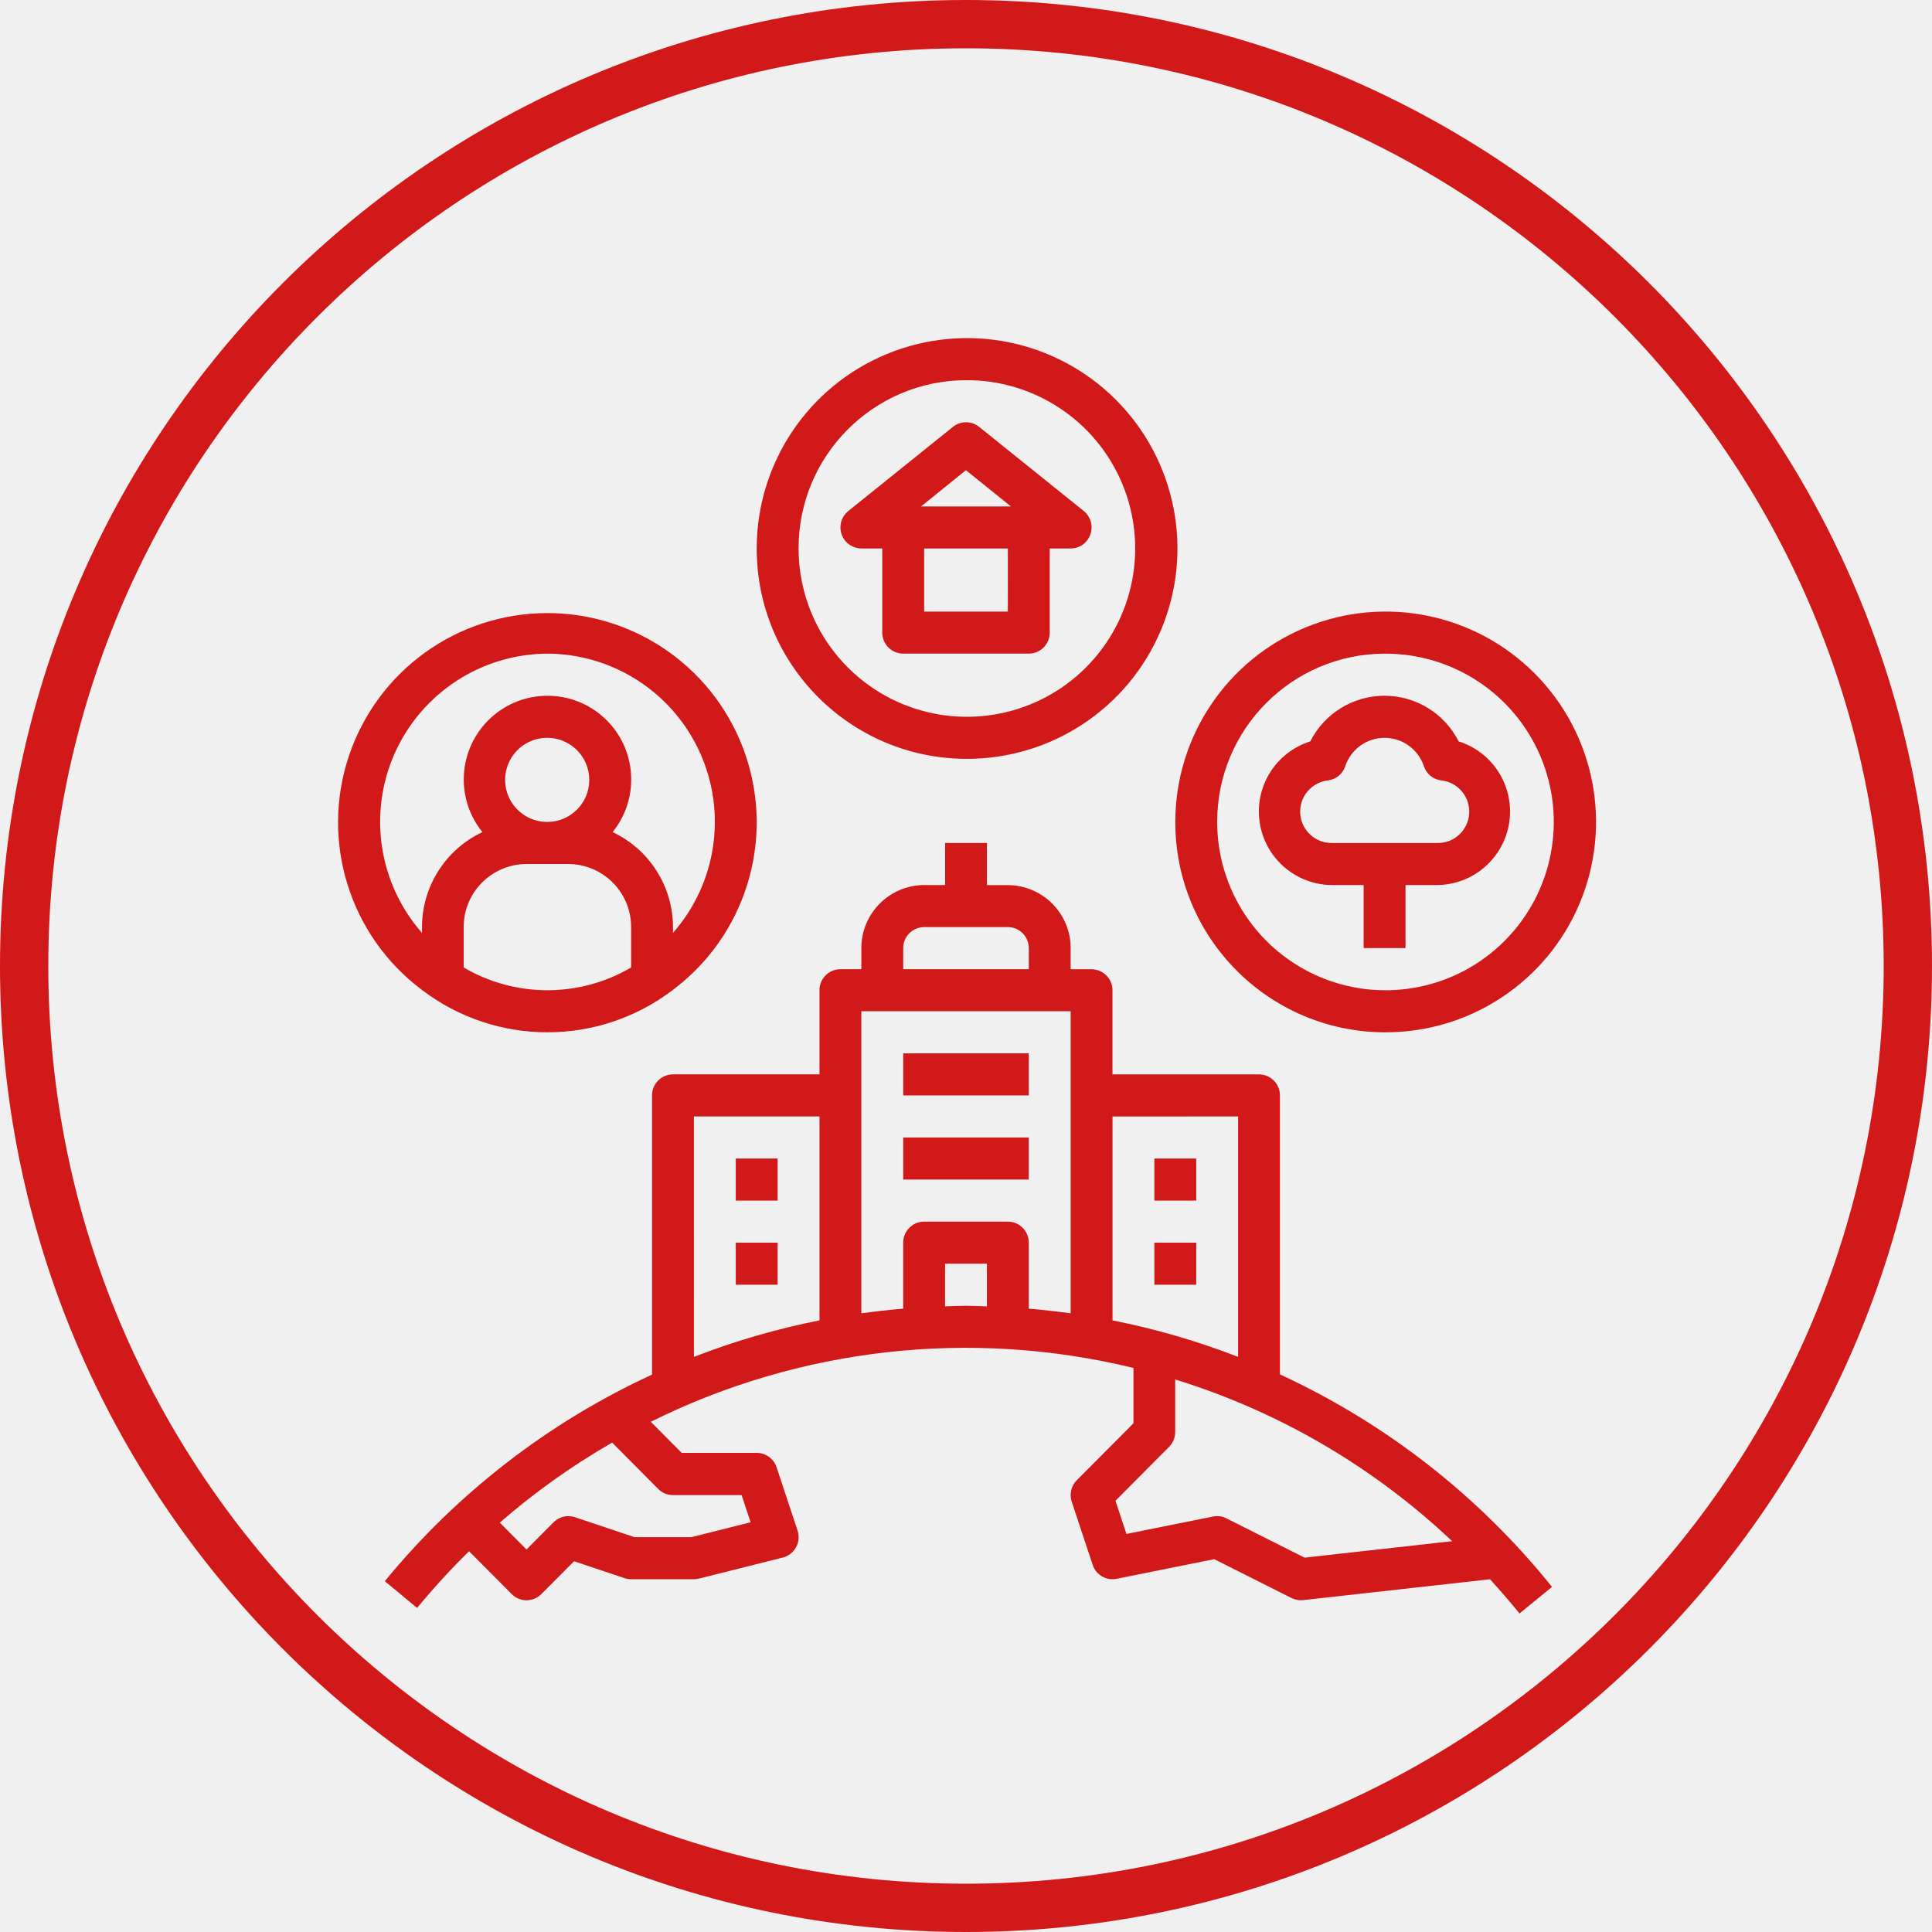
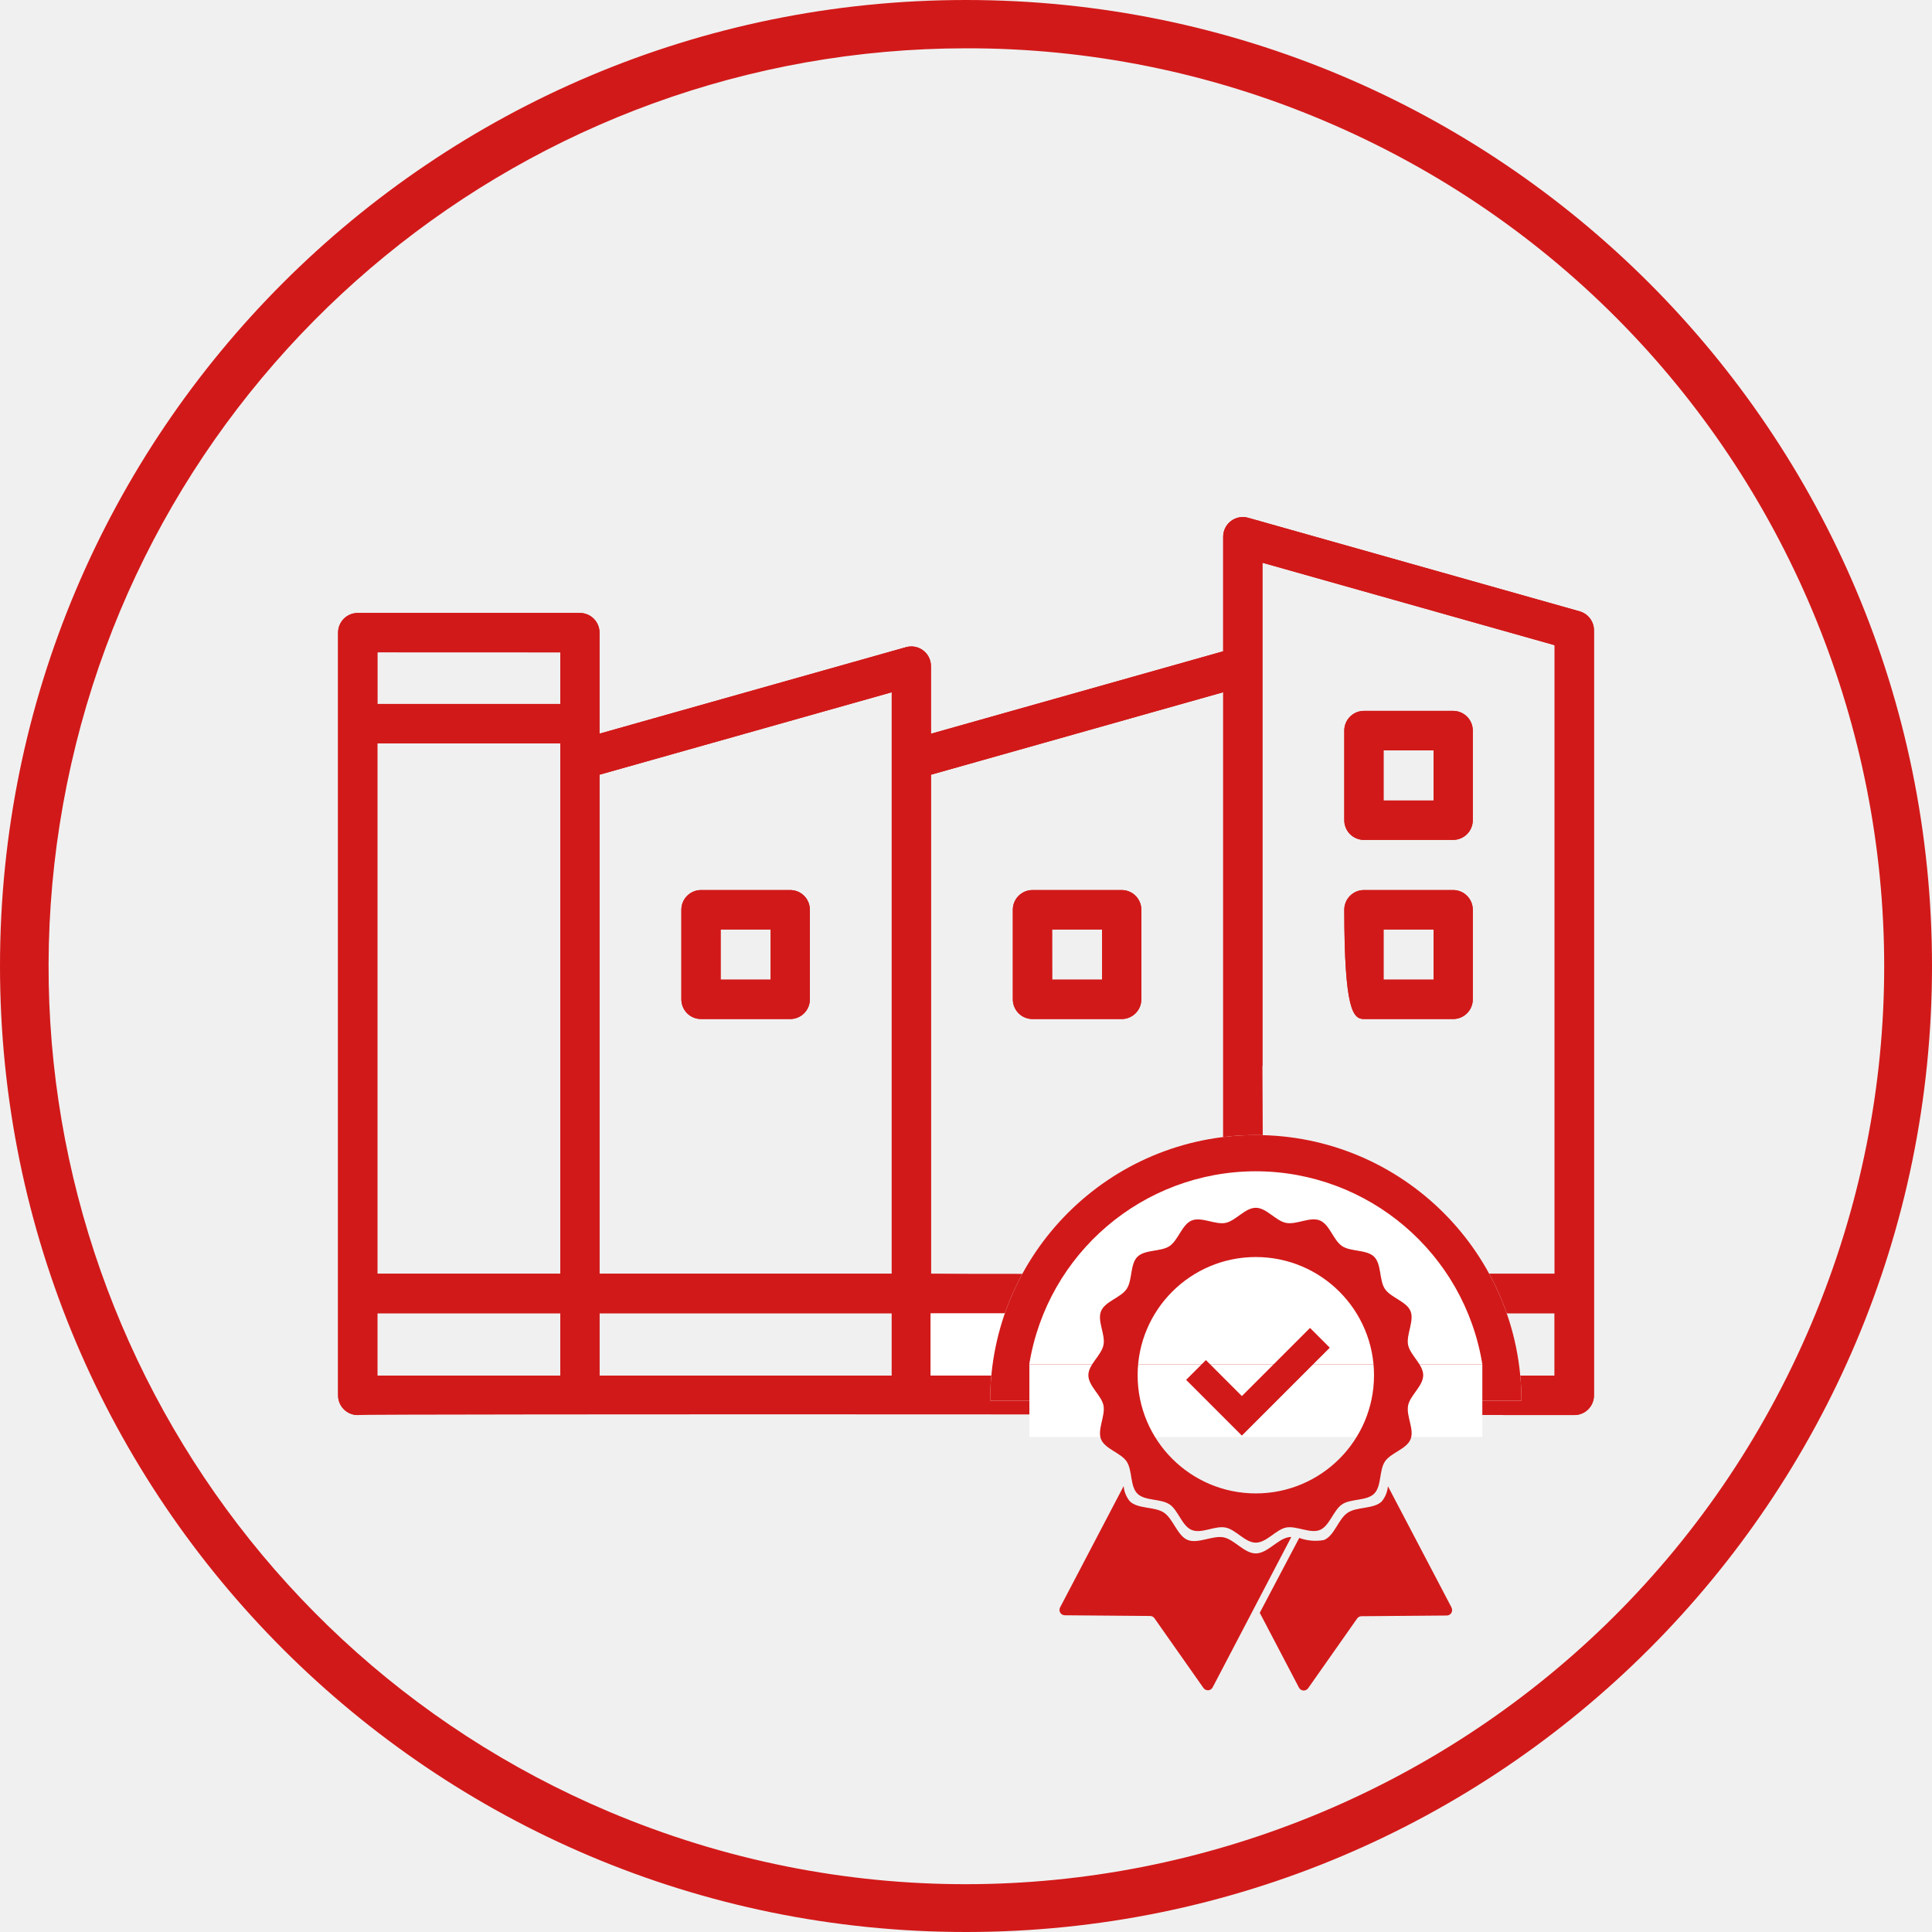
<svg xmlns="http://www.w3.org/2000/svg" width="80" height="80" viewBox="0 0 80 80">
-   <g id="Raggruppa_28696" data-name="Raggruppa 28696" transform="translate(-132 -32)">
+   <g id="Raggruppa_28715" data-name="Raggruppa 28715" transform="translate(-132 -32)">
    <g id="logo" transform="translate(109)">
      <rect id="Rettangolo_145801" data-name="Rettangolo 145801" width="80" height="80" transform="translate(23 32)" fill="none" />
-       <g id="noun-environment-3030829" transform="translate(-50.499 28.5)">
-         <path id="Tracciato_73461" data-name="Tracciato 73461" d="M90.966,146.911v.017h.022a8.565,8.565,0,0,0,10.355,0h.022v-.017a8.667,8.667,0,1,0-10.4,0Zm1.733-.926v-1.671a2.61,2.61,0,0,1,2.6-2.613h1.733a2.61,2.61,0,0,1,2.6,2.613v1.671a6.846,6.846,0,0,1-6.933,0Zm3.467-6.026a1.742,1.742,0,1,1,1.733-1.742A1.739,1.739,0,0,1,96.166,139.959Zm0-6.969a6.965,6.965,0,0,1,5.2,11.563v-.239a4.353,4.353,0,0,0-2.5-3.934,3.467,3.467,0,1,0-5.393,0,4.353,4.353,0,0,0-2.5,3.934v.239a6.965,6.965,0,0,1,5.2-11.563Z" transform="translate(0 -102.424)" fill="#d21919" />
-         <path id="Tracciato_73462" data-name="Tracciato 73462" d="M446.167,148.672a8.711,8.711,0,1,0-8.667-8.711A8.7,8.7,0,0,0,446.167,148.672Zm0-15.679a6.969,6.969,0,1,1-6.933,6.969A6.959,6.959,0,0,1,446.167,132.992Z" transform="translate(-315.334 -102.426)" fill="#d21919" />
-         <path id="Tracciato_73463" data-name="Tracciato 73463" d="M271.167,34.922a8.711,8.711,0,1,0-8.667-8.711A8.7,8.7,0,0,0,271.167,34.922Zm0-15.679a6.969,6.969,0,1,1-6.933,6.969A6.959,6.959,0,0,1,271.167,19.242Z" transform="translate(-157.667 0)" fill="#d21919" />
-         <path id="Tracciato_73464" data-name="Tracciato 73464" d="M475.528,174.09h1.3V176.7h1.733V174.09h1.3a3.045,3.045,0,0,0,.9-5.949,3.441,3.441,0,0,0-6.143,0,3.045,3.045,0,0,0,.905,5.949Zm-.169-4.334a.867.867,0,0,0,.706-.581,1.714,1.714,0,0,1,3.258,0,.866.866,0,0,0,.706.581,1.3,1.3,0,0,1-.169,2.593h-4.333a1.3,1.3,0,0,1-.169-2.592Z" transform="translate(-346.863 -133.942)" fill="#d21919" />
-         <path id="Tracciato_73465" data-name="Tracciato 73465" d="M299.236,57.725v3.484a.869.869,0,0,0,.867.871h5.2a.869.869,0,0,0,.867-.871V57.725h.867a.865.865,0,0,0,.817-.583.875.875,0,0,0-.275-.969l-4.333-3.484a.865.865,0,0,0-1.083,0l-4.333,3.484a.872.872,0,0,0,.542,1.552Zm5.2,2.613H300.97V57.725h3.467ZM302.7,54.485l1.863,1.5H300.84Z" transform="translate(-189.204 -31.514)" fill="#d21919" />
-         <path id="Tracciato_73466" data-name="Tracciato 73466" d="M323.75,315h5.2v1.742h-5.2Z" transform="translate(-212.851 -267.883)" fill="#d21919" />
-         <path id="Tracciato_73467" data-name="Tracciato 73467" d="M323.75,350h5.2v1.742h-5.2Z" transform="translate(-212.851 -299.399)" fill="#d21919" />
-         <path id="Tracciato_73468" data-name="Tracciato 73468" d="M428.75,358.75h1.733v1.742H428.75Z" transform="translate(-307.451 -307.278)" fill="#d21919" />
-         <path id="Tracciato_73469" data-name="Tracciato 73469" d="M428.75,393.75h1.733v1.742H428.75Z" transform="translate(-307.451 -338.794)" fill="#d21919" />
-         <path id="Tracciato_73470" data-name="Tracciato 73470" d="M253.75,358.75h1.733v1.742H253.75Z" transform="translate(-149.784 -307.278)" fill="#d21919" />
-         <path id="Tracciato_73471" data-name="Tracciato 73471" d="M253.75,393.75h1.733v1.742H253.75Z" transform="translate(-149.784 -338.794)" fill="#d21919" />
-         <path id="Tracciato_73472" data-name="Tracciato 73472" d="M135.653,253.887a.873.873,0,0,0-.209.891l.867,2.613a.865.865,0,0,0,.992.578l4.041-.813,3.2,1.609a.865.865,0,0,0,.483.087l7.736-.864c.419.459.828.929,1.221,1.417l1.348-1.1a31.215,31.215,0,0,0-11.267-8.8V237.953a.869.869,0,0,0-.867-.871h-6.067V233.6a.869.869,0,0,0-.867-.871H135.4v-.871a2.61,2.61,0,0,0-2.6-2.613h-.867V227.5H130.2v1.742h-.867a2.61,2.61,0,0,0-2.6,2.613v.871h-.867a.869.869,0,0,0-.867.871v3.484h-6.067a.869.869,0,0,0-.867.871v11.561A31.228,31.228,0,0,0,107,258.067l1.337,1.109a30,30,0,0,1,2.152-2.348l1.766,1.775a.863.863,0,0,0,1.226,0l1.355-1.361,2.091.7a.874.874,0,0,0,.275.044h2.6a.843.843,0,0,0,.21-.026l3.467-.871a.87.87,0,0,0,.612-1.121l-.867-2.613a.865.865,0,0,0-.821-.6h-3.108l-1.281-1.288A29.313,29.313,0,0,1,138,249.238v2.292Zm6.68-15.063v9.955a30.871,30.871,0,0,0-5.2-1.51v-8.444Zm-13.867-6.969a.87.87,0,0,1,.867-.871H132.8a.87.87,0,0,1,.867.871v.871h-5.2Zm6.933,2.613v12.508q-.862-.12-1.733-.193V244.05a.869.869,0,0,0-.867-.871h-3.467a.869.869,0,0,0-.867.871v2.733q-.872.073-1.733.193V234.468Zm-15.6,4.355H125v8.445a30.9,30.9,0,0,0-5.2,1.511Zm-1.48,15.425a.861.861,0,0,0,.613.255h2.842l.373,1.125-2.455.617H117.34l-2.466-.827a.863.863,0,0,0-.887.211l-1.12,1.126-1.106-1.112a29.473,29.473,0,0,1,4.652-3.314Zm11.88-7.56v-1.767h1.733v1.767c-.289-.008-.576-.025-.867-.025S130.488,246.679,130.2,246.688Zm21,9.723-6.111.682-3.237-1.627a.856.856,0,0,0-.558-.075l-3.583.72-.455-1.373,2.22-2.233a.871.871,0,0,0,.254-.616v-2.174a29.26,29.26,0,0,1,11.47,6.7Z" transform="translate(-17.567 -189.094)" fill="#d21919" />
+       <g id="noun-factory-4584377" transform="translate(-47.833 15.179)">
+         <path id="Tracciato_73484" data-name="Tracciato 73484" d="M136.24,42.134l-13.725-3.873a.813.813,0,0,0-1.033.785V43.79l-12.1,3.414v-2.8a.813.813,0,0,0-1.033-.785L95.658,47.2V43.018a.814.814,0,0,0-.813-.816h-9.2a.814.814,0,0,0-.813.816V74.6a.815.815,0,0,0,.813.816c.082-.055,47.664-.023,47.5,0h2.878a.814.814,0,0,0,.813-.816V42.92a.816.816,0,0,0-.593-.785Zm-13.132-2.011,12.1,3.414V69.565h-12.1c.051.059,0-8.625,0-8.624V40.123Zm-1.625,5.362v24.08c-1.217.23-12.077,0-12.1,0V48.9Zm-13.725,2.8V69.564h-12.1V48.9l12.1-3.414Zm0,22.915V73.78h-12.1V71.2ZM94.033,47.6V69.564H86.459V47.6Zm0-3.763v2.132H86.459V43.834ZM86.459,71.2h7.574V73.78H86.459Zm22.924,2.584v0Zm13.724.175V71.2h12.1V73.78h-3.014ZM99.86,59.017h3.695a.814.814,0,0,0,.813-.815V54.492a.814.814,0,0,0-.813-.816H99.86a.814.814,0,0,0-.813.816V58.2A.814.814,0,0,0,99.86,59.017Zm.813-3.709h2.07v2.078h-2.07Zm12.912,3.709h3.695a.814.814,0,0,0,.813-.815V54.492a.814.814,0,0,0-.813-.816h-3.695a.814.814,0,0,0-.813.816V58.2A.815.815,0,0,0,113.586,59.017Zm.813-3.709h2.07v2.078H114.4Zm12.912,3.709h3.695a.814.814,0,0,0,.813-.815V54.492a.814.814,0,0,0-.813-.816h-3.695a.814.814,0,0,0-.813.816C126.5,58.651,126.862,59.017,127.311,59.017Zm.813-3.709h2.07v2.078h-2.07Zm-.813-3.709h3.695a.814.814,0,0,0,.813-.816V47.073a.814.814,0,0,0-.813-.816h-3.695a.814.814,0,0,0-.813.816v3.709A.815.815,0,0,0,127.311,51.6Zm.813-3.709h2.07v2.078h-2.07Z" transform="translate(0 0)" fill="#d21919" />
+         <path id="Tracciato_74341" data-name="Tracciato 74341" d="M136.24,42.134l-13.725-3.873a.813.813,0,0,0-1.033.785V43.79l-12.1,3.414v-2.8a.813.813,0,0,0-1.033-.785L95.658,47.2V43.018a.814.814,0,0,0-.813-.816h-9.2a.814.814,0,0,0-.813.816V74.6a.815.815,0,0,0,.813.816c-.063-.262,47.44-.058,47.5,0h2.878a.814.814,0,0,0,.813-.816V42.92a.816.816,0,0,0-.593-.785Zm-13.132-2.011,12.1,3.414V69.565h-12.1c-.084-4.76-.124-8.594,0-8.624V40.123Zm-1.625,5.362v24.08c.045.017-12.077,0-12.1,0V48.9Zm-13.725,2.8V69.564h-12.1V48.9l12.1-3.414Zm0,22.915V73.78h-12.1V71.2ZM94.033,47.6V69.564H86.459V47.6Zm0-3.763c.1.215,2.086,1.934-.5,2.537-.388.092-6.832-.424-7.07-.4V43.834S93.8,43.352,94.033,43.834ZM86.459,71.2h7.574V73.78H86.459Zm22.924,2.584v0Zm13.8,0V71.2h12.02V73.78ZM99.86,59.017h3.695a.814.814,0,0,0,.813-.815V54.492a.814.814,0,0,0-.813-.816H99.86a.814.814,0,0,0-.813.816V58.2A.814.814,0,0,0,99.86,59.017Zm.813-3.709h2.07v2.078h-2.07Zm12.912,3.709h3.695a.814.814,0,0,0,.813-.815V54.492a.814.814,0,0,0-.813-.816h-3.695a.814.814,0,0,0-.813.816V58.2A.815.815,0,0,0,113.586,59.017Zm.813-3.709h2.07v2.078H114.4Zm12.912,3.709h3.695a.814.814,0,0,0,.813-.815V54.492a.814.814,0,0,0-.813-.816h-3.695a.814.814,0,0,0-.813.816C126.5,58.651,126.862,59.017,127.311,59.017Zm.813-3.709h2.07v2.078h-2.07Zm-.813-3.709h3.695a.814.814,0,0,0,.813-.816V47.073a.814.814,0,0,0-.813-.816h-3.695a.814.814,0,0,0-.813.816v3.709A.815.815,0,0,0,127.311,51.6Zm.813-3.709h2.07v2.078h-2.07Z" fill="#d21919" />
+         <path id="Tracciato_74342" data-name="Tracciato 74342" d="M123.188,73.78V71.2h12.174V73.78Z" transform="translate(-13.824)" fill="#fff" />
+       </g>
+       <path id="Tracciato_74345" data-name="Tracciato 74345" d="M11,0A11,11,0,0,1,22,11H0A11,11,0,0,1,11,0Z" transform="translate(64 79)" fill="#fff" />
+       <path id="Tracciato_74345_-_Contorno" data-name="Tracciato 74345 - Contorno" d="M11,1.5a9.515,9.515,0,0,0-9.382,8H20.382A9.515,9.515,0,0,0,11,1.5M11,0A11,11,0,0,1,22,11H0A11,11,0,0,1,11,0Z" transform="translate(64 79)" fill="#d21919" />
+       <path id="Linea_3035" data-name="Linea 3035" d="M18.756,1.5H0v-3H18.756Z" transform="translate(65.624 90)" fill="#fff" />
+       <g id="Raggruppa_28708" data-name="Raggruppa 28708" transform="translate(66.87 82.012)">
+         <g id="Raggruppa_28709" data-name="Raggruppa 28709">
+           <path id="Tracciato_74346" data-name="Tracciato 74346" d="M70.685,8.187c.083-.422.626-.809.626-1.255s-.542-.833-.626-1.255.265-1,.1-1.4-.818-.557-1.06-.918-.135-1.021-.444-1.33-.966-.2-1.33-.444-.511-.891-.918-1.06-.964.186-1.4.1S64.825,0,64.379,0s-.833.542-1.255.626-1-.265-1.4-.1-.557.818-.918,1.06-1.021.135-1.33.444-.2.966-.444,1.33-.891.511-1.06.918.186.964.1,1.4-.626.809-.626,1.255.542.833.626,1.255-.265,1-.1,1.4.818.557,1.06.918.135,1.021.444,1.33.966.2,1.33.444.511.891.918,1.06.964-.186,1.4-.1.809.626,1.255.626.833-.542,1.255-.626,1,.265,1.4.1.557-.818.918-1.06,1.021-.135,1.33-.444.2-.966.444-1.33.891-.511,1.06-.918-.186-.964-.1-1.4m-6.306,3.639a4.894,4.894,0,1,1,4.894-4.894,4.894,4.894,0,0,1-4.894,4.894" transform="translate(-56.249)" fill="#d21919" />
+           <path id="Tracciato_74347" data-name="Tracciato 74347" d="M9.6,554.784a.8.8,0,0,0-.135.014c-.449.089-.861.666-1.336.666s-.887-.578-1.336-.666-1.064.283-1.489.106-.593-.871-.978-1.129-1.087-.144-1.416-.473a1.147,1.147,0,0,1-.252-.626L.026,557.7a.222.222,0,0,0,.195.325l3.532.029a.222.222,0,0,1,.18.094l2.031,2.889a.222.222,0,0,0,.378-.025l.357-.681Z" transform="translate(0 -541.152)" fill="#d21919" />
+           <path id="Tracciato_74348" data-name="Tracciato 74348" d="M405.662,557.7l-2.633-5.02a1.147,1.147,0,0,1-.252.626c-.329.329-1.028.213-1.416.473s-.545.949-.978,1.129a1.947,1.947,0,0,1-1.026-.087l-1.635,3.1,1.624,3.1a.222.222,0,0,0,.378.025l2.031-2.889a.222.222,0,0,1,.18-.094l3.532-.029a.222.222,0,0,0,.195-.325" transform="translate(-389.428 -541.151)" fill="#d21919" />
+           <path id="Tracciato_74349" data-name="Tracciato 74349" d="M257.456,239.386l-.819-.819-2.822,2.822-1.49-1.49-.819.819,2.309,2.309h0Z" transform="translate(-246.262 -233.593)" fill="#d21919" />
+         </g>
      </g>
    </g>
-     <g id="Rettangolo_164143" data-name="Rettangolo 164143" transform="translate(132 32)" fill="none" stroke="#d21919" stroke-width="2">
-       <rect width="80" height="80" rx="40" stroke="none" />
-       <rect x="1" y="1" width="78" height="78" rx="39" fill="none" />
-     </g>
+     <path id="Rettangolo_164143" data-name="Rettangolo 164143" d="M40,2A38.011,38.011,0,0,0,25.209,75.015,38.01,38.01,0,0,0,54.791,4.985,37.76,37.76,0,0,0,40,2m0-2A40,40,0,1,1,0,40,40,40,0,0,1,40,0Z" transform="translate(132 32)" fill="#d21919" />
  </g>
</svg>
